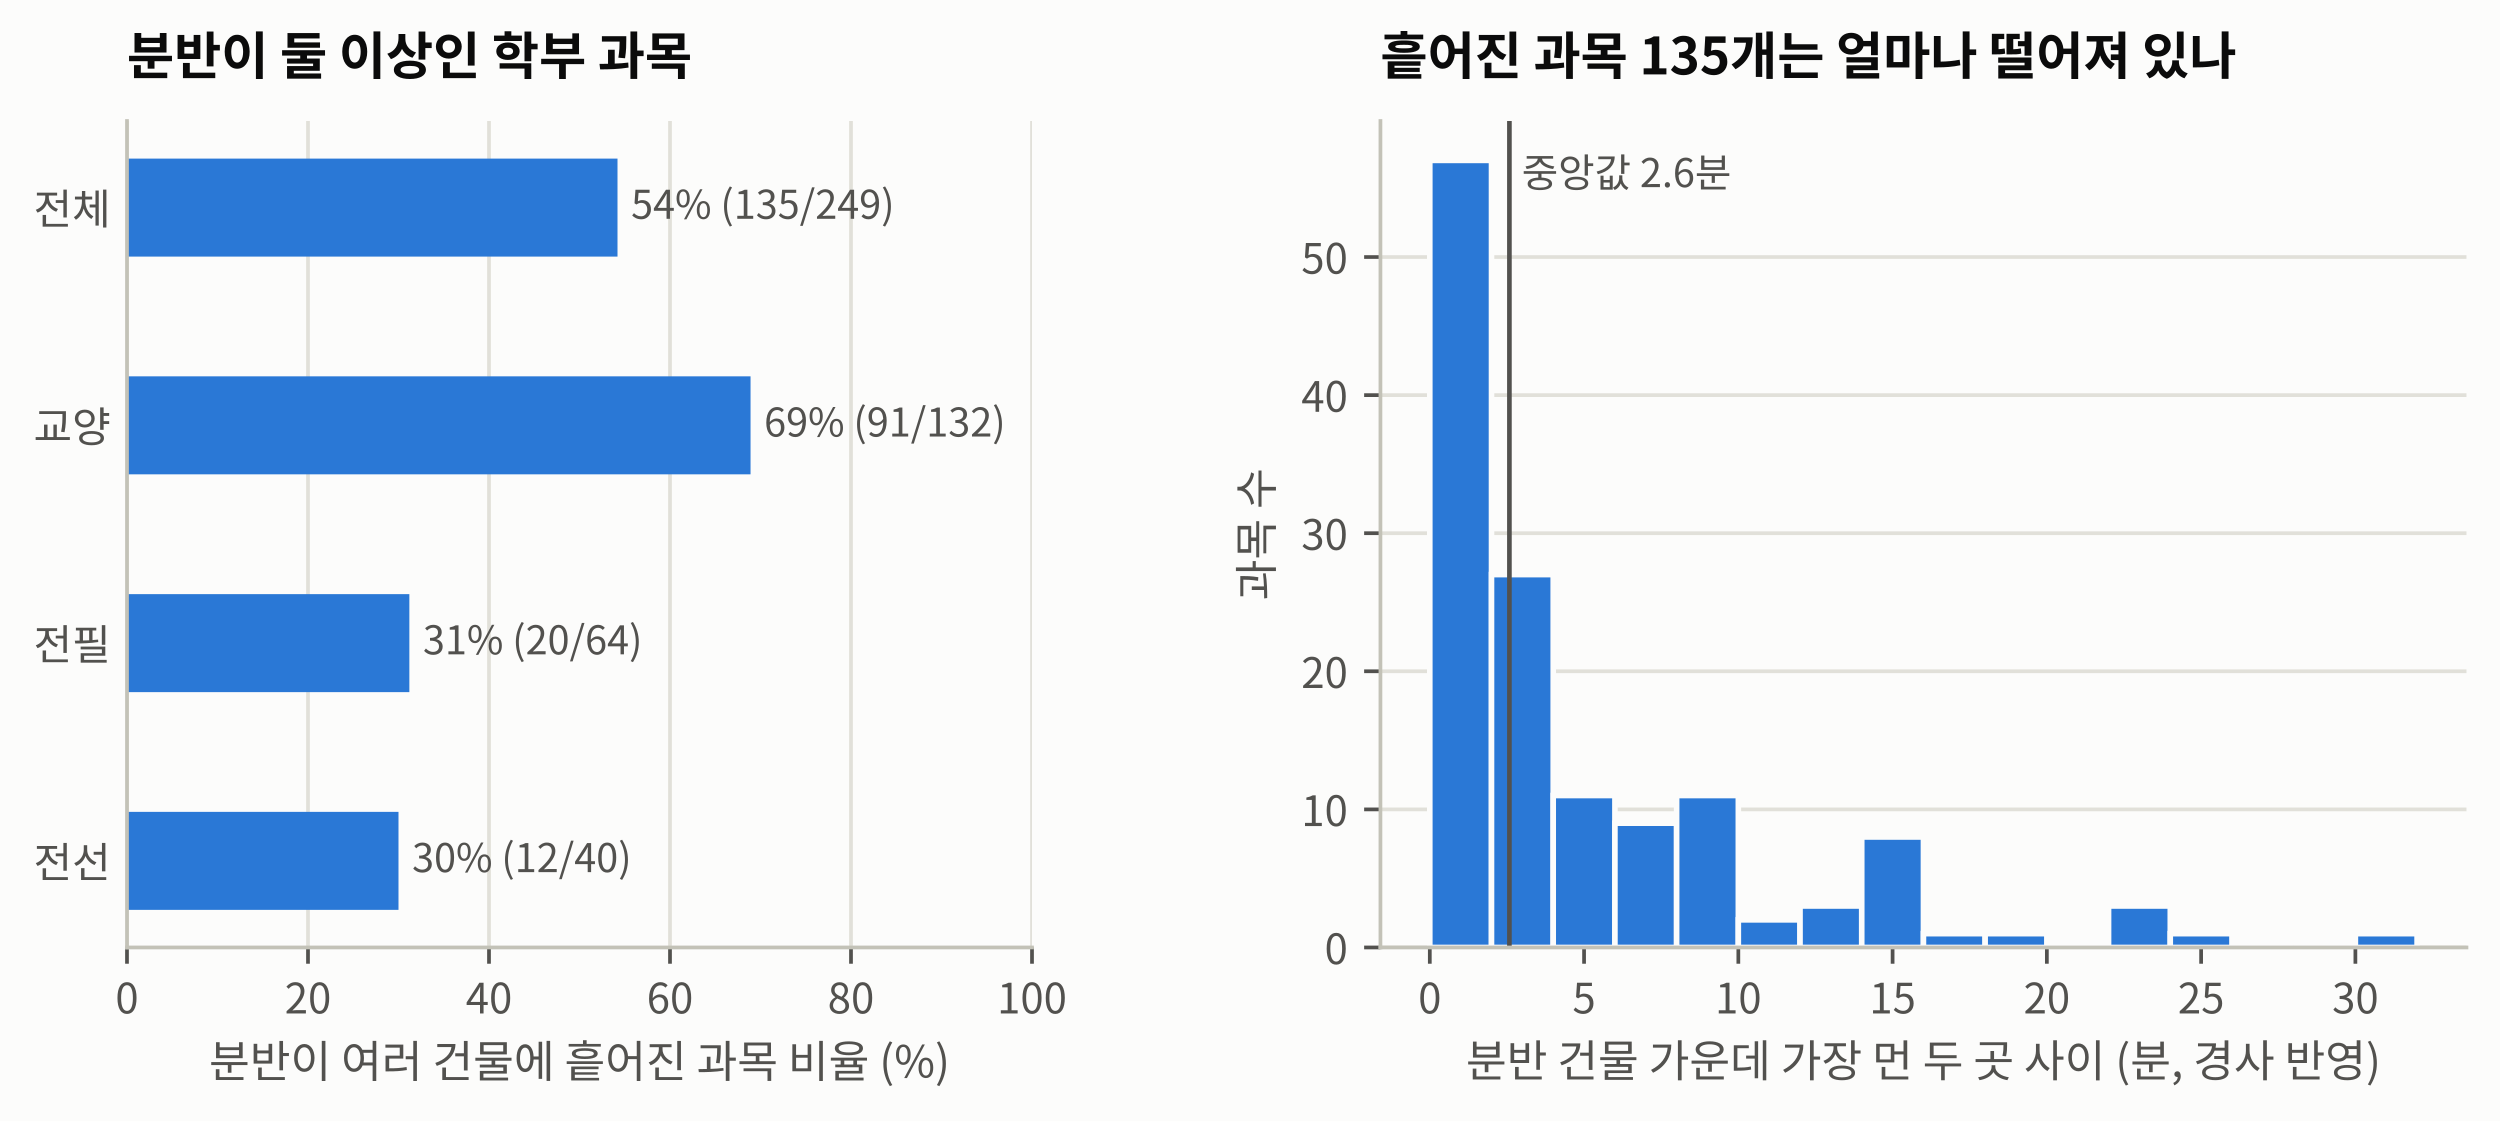
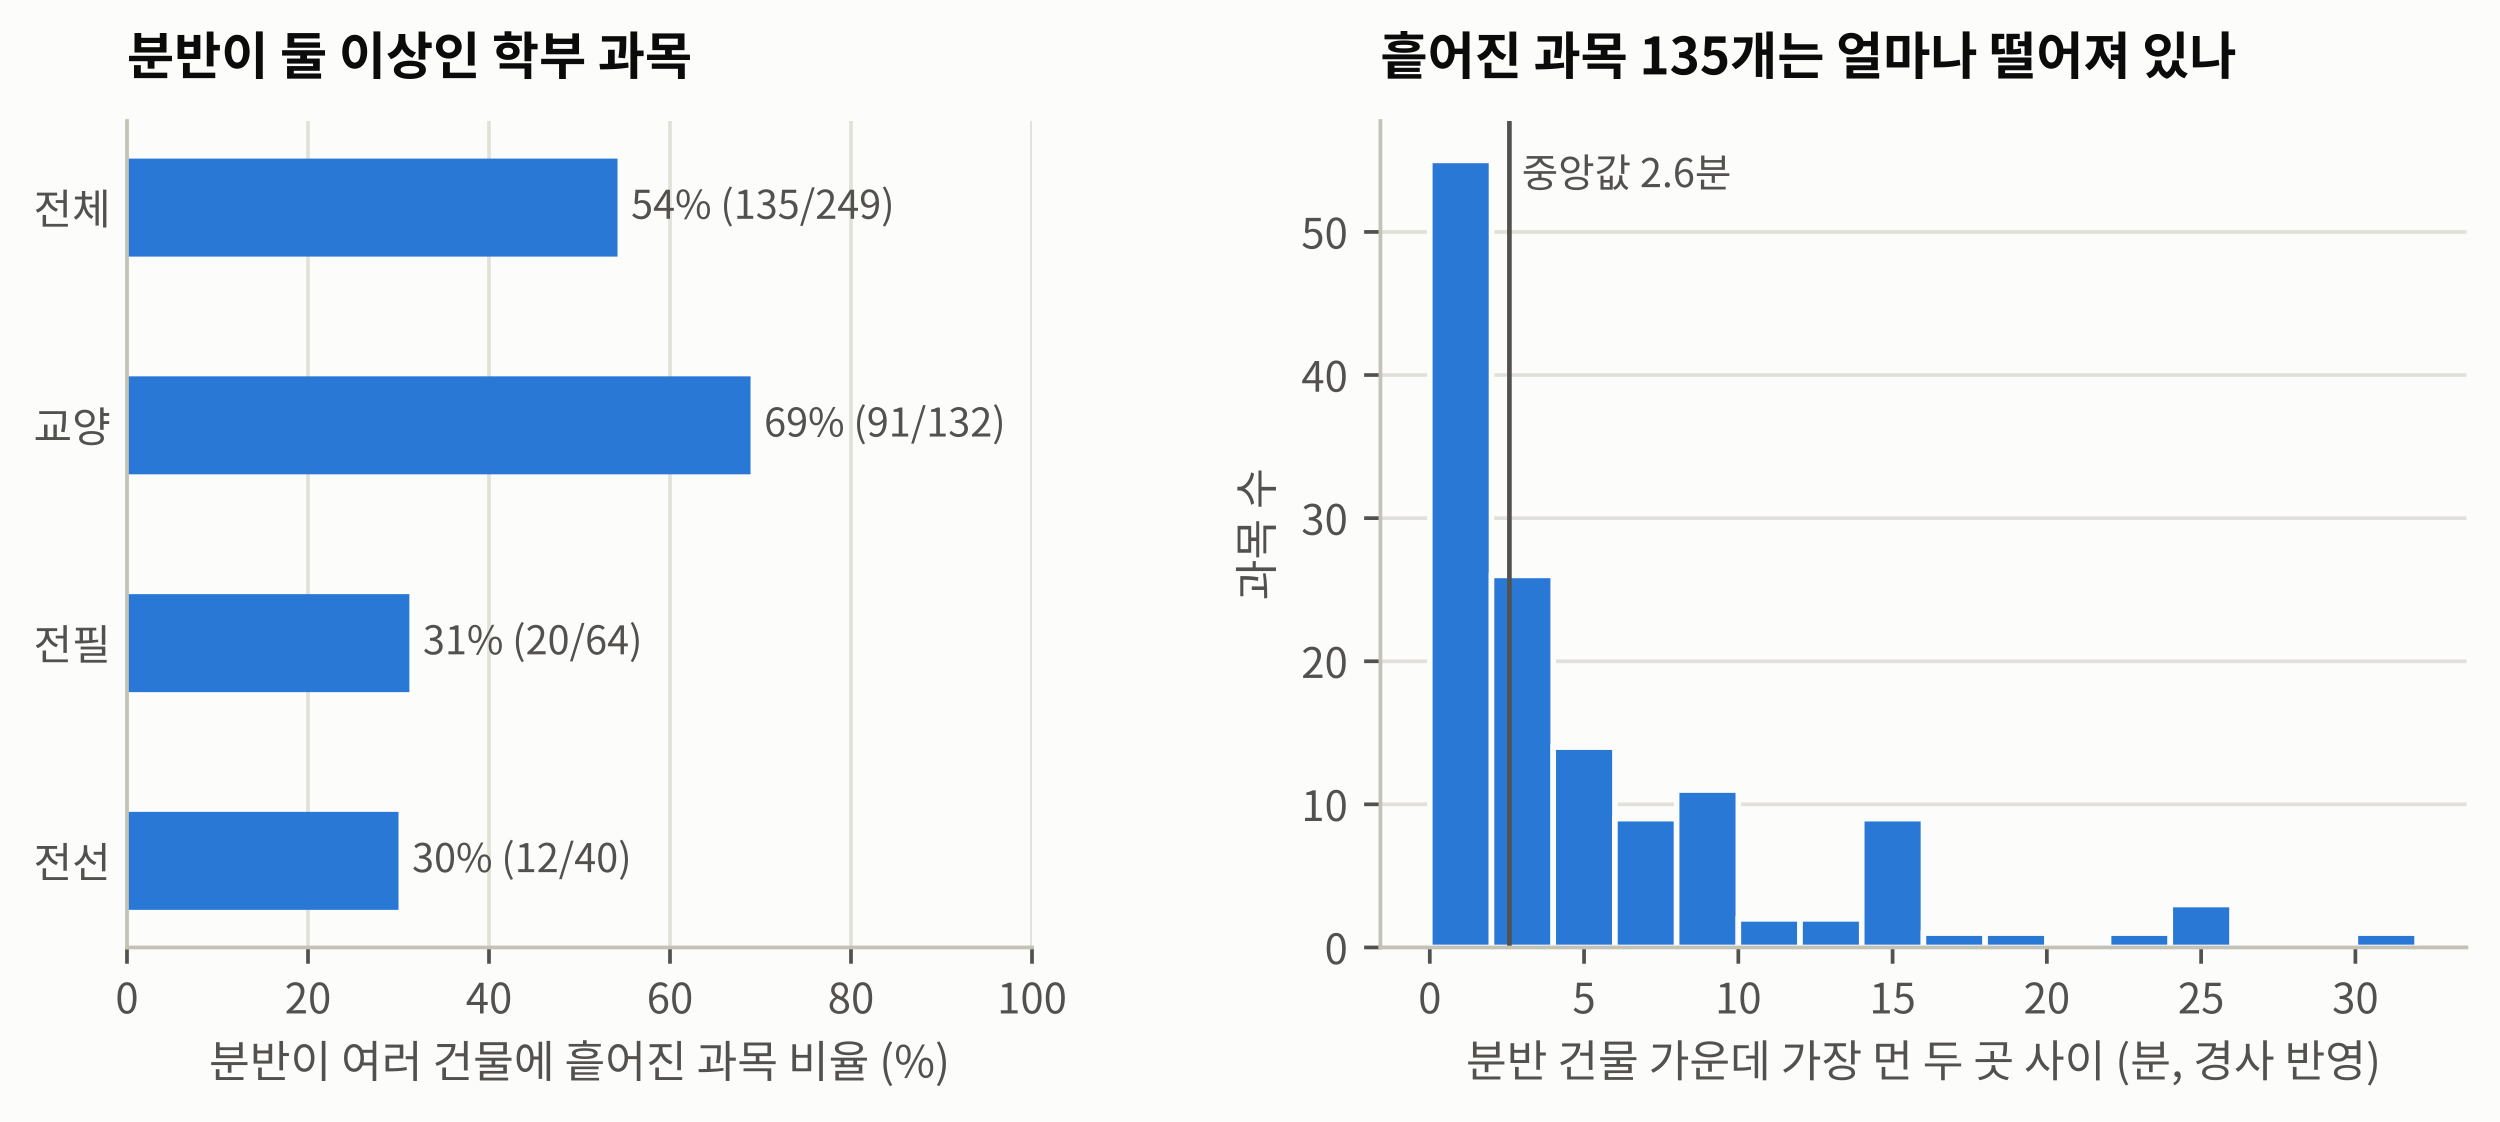
<svg xmlns="http://www.w3.org/2000/svg" xmlns:xlink="http://www.w3.org/1999/xlink" width="536.66pt" height="240.671pt" viewBox="0 0 536.66 240.671" version="1.1">
  <defs>
    <style type="text/css">*{stroke-linejoin: round; stroke-linecap: butt}</style>
  </defs>
  <g id="figure_1">
    <g id="patch_1">
      <path d="M 0 240.671  L 536.66 240.671  L 536.66 0  L 0 0  z " style="fill: #fcfcfb" />
    </g>
    <g id="axes_1">
      <g id="patch_2">
        <path d="M 27.26 203.386  L 221.535 203.386  L 221.535 25.978  L 27.26 25.978  z " style="fill: #fcfcfb" />
      </g>
      <g id="matplotlib.axis_1">
        <g id="xtick_1">
          <g id="line2d_1">
-             <path d="M 27.26 203.386  L 27.26 25.978  " clip-path="url(#pa8eef2de02)" style="fill: none; stroke: #e1e0d9; stroke-width: 0.8; stroke-linecap: square" />
+             <path d="M 27.26 203.386  L 27.26 25.978  " clip-path="url(#pe6a5f44317)" style="fill: none; stroke: #e1e0d9; stroke-width: 0.8; stroke-linecap: square" />
          </g>
          <g id="line2d_2">
            <defs>
-               <path id="me05a6a45b2" d="M 0 0  L 0 3.5  " style="stroke: #52514e; stroke-width: 0.8" />
+               <path id="m3aae8f04f5" d="M 0 0  L 0 3.5  " style="stroke: #52514e; stroke-width: 0.8" />
            </defs>
            <g>
-               <use xlink:href="#me05a6a45b2" x="27.26" y="203.386" style="fill: #52514e; stroke: #52514e; stroke-width: 0.8" />
+               <use xlink:href="#m3aae8f04f5" x="27.26" y="203.386" style="fill: #52514e; stroke: #52514e; stroke-width: 0.8" />
            </g>
          </g>
          <g id="text_1">
            <text style="font-size: 9px; font-family: 'Noto Sans CJK JP'; text-anchor: middle; fill: #52514e" x="27.26" y="217.549" transform="rotate(-0 27.26 217.5491)">0</text>
          </g>
        </g>
        <g id="xtick_2">
          <g id="line2d_3">
-             <path d="M 66.115 203.386  L 66.115 25.978  " clip-path="url(#pa8eef2de02)" style="fill: none; stroke: #e1e0d9; stroke-width: 0.8; stroke-linecap: square" />
+             <path d="M 66.115 203.386  L 66.115 25.978  " clip-path="url(#pe6a5f44317)" style="fill: none; stroke: #e1e0d9; stroke-width: 0.8; stroke-linecap: square" />
          </g>
          <g id="line2d_4">
            <g>
-               <use xlink:href="#me05a6a45b2" x="66.115" y="203.386" style="fill: #52514e; stroke: #52514e; stroke-width: 0.8" />
+               <use xlink:href="#m3aae8f04f5" x="66.115" y="203.386" style="fill: #52514e; stroke: #52514e; stroke-width: 0.8" />
            </g>
          </g>
          <g id="text_2">
            <text style="font-size: 9px; font-family: 'Noto Sans CJK JP'; text-anchor: middle; fill: #52514e" x="66.115" y="217.549" transform="rotate(-0 66.11493 217.5491)">20</text>
          </g>
        </g>
        <g id="xtick_3">
          <g id="line2d_5">
-             <path d="M 104.97 203.386  L 104.97 25.978  " clip-path="url(#pa8eef2de02)" style="fill: none; stroke: #e1e0d9; stroke-width: 0.8; stroke-linecap: square" />
+             <path d="M 104.97 203.386  L 104.97 25.978  " clip-path="url(#pe6a5f44317)" style="fill: none; stroke: #e1e0d9; stroke-width: 0.8; stroke-linecap: square" />
          </g>
          <g id="line2d_6">
            <g>
-               <use xlink:href="#me05a6a45b2" x="104.97" y="203.386" style="fill: #52514e; stroke: #52514e; stroke-width: 0.8" />
+               <use xlink:href="#m3aae8f04f5" x="104.97" y="203.386" style="fill: #52514e; stroke: #52514e; stroke-width: 0.8" />
            </g>
          </g>
          <g id="text_3">
            <text style="font-size: 9px; font-family: 'Noto Sans CJK JP'; text-anchor: middle; fill: #52514e" x="104.97" y="217.549" transform="rotate(-0 104.9699 217.5491)">40</text>
          </g>
        </g>
        <g id="xtick_4">
          <g id="line2d_7">
-             <path d="M 143.825 203.386  L 143.825 25.978  " clip-path="url(#pa8eef2de02)" style="fill: none; stroke: #e1e0d9; stroke-width: 0.8; stroke-linecap: square" />
+             <path d="M 143.825 203.386  L 143.825 25.978  " clip-path="url(#pe6a5f44317)" style="fill: none; stroke: #e1e0d9; stroke-width: 0.8; stroke-linecap: square" />
          </g>
          <g id="line2d_8">
            <g>
-               <use xlink:href="#me05a6a45b2" x="143.825" y="203.386" style="fill: #52514e; stroke: #52514e; stroke-width: 0.8" />
+               <use xlink:href="#m3aae8f04f5" x="143.825" y="203.386" style="fill: #52514e; stroke: #52514e; stroke-width: 0.8" />
            </g>
          </g>
          <g id="text_4">
            <text style="font-size: 9px; font-family: 'Noto Sans CJK JP'; text-anchor: middle; fill: #52514e" x="143.825" y="217.549" transform="rotate(-0 143.8248 217.5491)">60</text>
          </g>
        </g>
        <g id="xtick_5">
          <g id="line2d_9">
-             <path d="M 182.68 203.386  L 182.68 25.978  " clip-path="url(#pa8eef2de02)" style="fill: none; stroke: #e1e0d9; stroke-width: 0.8; stroke-linecap: square" />
+             <path d="M 182.68 203.386  L 182.68 25.978  " clip-path="url(#pe6a5f44317)" style="fill: none; stroke: #e1e0d9; stroke-width: 0.8; stroke-linecap: square" />
          </g>
          <g id="line2d_10">
            <g>
-               <use xlink:href="#me05a6a45b2" x="182.68" y="203.386" style="fill: #52514e; stroke: #52514e; stroke-width: 0.8" />
+               <use xlink:href="#m3aae8f04f5" x="182.68" y="203.386" style="fill: #52514e; stroke: #52514e; stroke-width: 0.8" />
            </g>
          </g>
          <g id="text_5">
            <text style="font-size: 9px; font-family: 'Noto Sans CJK JP'; text-anchor: middle; fill: #52514e" x="182.68" y="217.549" transform="rotate(-0 182.6797 217.5491)">80</text>
          </g>
        </g>
        <g id="xtick_6">
          <g id="line2d_11">
-             <path d="M 221.535 203.386  L 221.535 25.978  " clip-path="url(#pa8eef2de02)" style="fill: none; stroke: #e1e0d9; stroke-width: 0.8; stroke-linecap: square" />
+             <path d="M 221.535 203.386  L 221.535 25.978  " clip-path="url(#pe6a5f44317)" style="fill: none; stroke: #e1e0d9; stroke-width: 0.8; stroke-linecap: square" />
          </g>
          <g id="line2d_12">
            <g>
-               <use xlink:href="#me05a6a45b2" x="221.535" y="203.386" style="fill: #52514e; stroke: #52514e; stroke-width: 0.8" />
+               <use xlink:href="#m3aae8f04f5" x="221.535" y="203.386" style="fill: #52514e; stroke: #52514e; stroke-width: 0.8" />
            </g>
          </g>
          <g id="text_6">
            <text style="font-size: 9px; font-family: 'Noto Sans CJK JP'; text-anchor: middle; fill: #52514e" x="221.535" y="217.549" transform="rotate(-0 221.5347 217.5491)">100</text>
          </g>
        </g>
        <g id="text_7">
          <text style="font-size: 9.5px; font-family: 'Noto Sans CJK JP'; text-anchor: middle; fill: #52514e" x="124.397" y="231.295" transform="rotate(-0 124.3973 231.2953)">분반이 여러 건물에 흩어진 과목 비율 (%)</text>
        </g>
      </g>
      <g id="matplotlib.axis_2">
        <g id="ytick_1">
          <g id="line2d_13" />
          <g id="text_8">
            <text style="font-size: 9px; font-family: 'Noto Sans CJK JP'; text-anchor: end; fill: #52514e" x="23.76" y="188.385" transform="rotate(-0 23.76 188.3851)">전선</text>
          </g>
        </g>
        <g id="ytick_2">
          <g id="line2d_14" />
          <g id="text_9">
            <text style="font-size: 9px; font-family: 'Noto Sans CJK JP'; text-anchor: end; fill: #52514e" x="23.76" y="141.637" transform="rotate(-0 23.76 141.6373)">전필</text>
          </g>
        </g>
        <g id="ytick_3">
          <g id="line2d_15" />
          <g id="text_10">
            <text style="font-size: 9px; font-family: 'Noto Sans CJK JP'; text-anchor: end; fill: #52514e" x="23.76" y="94.889" transform="rotate(-0 23.76 94.88946)">교양</text>
          </g>
        </g>
        <g id="ytick_4">
          <g id="line2d_16" />
          <g id="text_11">
            <text style="font-size: 9px; font-family: 'Noto Sans CJK JP'; text-anchor: end; fill: #52514e" x="23.76" y="48.142" transform="rotate(-0 23.76 48.14164)">전체</text>
          </g>
        </g>
      </g>
      <g id="patch_3">
-         <path d="M 27.26 195.322  L 85.542 195.322  L 85.542 174.285  L 27.26 174.285  z " clip-path="url(#pa8eef2de02)" style="fill: #2a78d6" />
+         <path d="M 27.26 195.322  L 85.542 195.322  L 85.542 174.285  L 27.26 174.285  z " clip-path="url(#pe6a5f44317)" style="fill: #2a78d6" />
      </g>
      <g id="patch_4">
-         <path d="M 27.26 148.574  L 87.874 148.574  L 87.874 127.537  L 27.26 127.537  z " clip-path="url(#pa8eef2de02)" style="fill: #2a78d6" />
+         <path d="M 27.26 148.574  L 87.874 148.574  L 87.874 127.537  L 27.26 127.537  z " clip-path="url(#pe6a5f44317)" style="fill: #2a78d6" />
      </g>
      <g id="patch_5">
-         <path d="M 27.26 101.826  L 161.115 101.826  L 161.115 80.789  L 27.26 80.789  z " clip-path="url(#pa8eef2de02)" style="fill: #2a78d6" />
+         <path d="M 27.26 101.826  L 161.115 101.826  L 161.115 80.789  L 27.26 80.789  z " clip-path="url(#pe6a5f44317)" style="fill: #2a78d6" />
      </g>
      <g id="patch_6">
-         <path d="M 27.26 55.078  L 132.557 55.078  L 132.557 34.042  L 27.26 34.042  z " clip-path="url(#pa8eef2de02)" style="fill: #2a78d6" />
+         <path d="M 27.26 55.078  L 132.557 55.078  L 132.557 34.042  L 27.26 34.042  z " clip-path="url(#pe6a5f44317)" style="fill: #2a78d6" />
      </g>
      <g id="patch_7">
        <path d="M 27.26 203.386  L 27.26 25.978  " style="fill: none; stroke: #c3c2b7; stroke-width: 0.8; stroke-linejoin: miter; stroke-linecap: square" />
      </g>
      <g id="patch_8">
        <path d="M 27.26 203.386  L 221.535 203.386  " style="fill: none; stroke: #c3c2b7; stroke-width: 0.8; stroke-linejoin: miter; stroke-linecap: square" />
      </g>
      <g id="text_12">
        <text style="font-size: 8.5px; font-family: 'Noto Sans CJK JP'; text-anchor: start; fill: #52514e" x="88.457" y="187.213" transform="rotate(-0 88.45652 187.2126)">30%  (12/40)</text>
      </g>
      <g id="text_13">
        <text style="font-size: 8.5px; font-family: 'Noto Sans CJK JP'; text-anchor: start; fill: #52514e" x="90.788" y="140.465" transform="rotate(-0 90.78781 140.4648)">31%  (20/64)</text>
      </g>
      <g id="text_14">
        <text style="font-size: 8.5px; font-family: 'Noto Sans CJK JP'; text-anchor: start; fill: #52514e" x="164.029" y="93.717" transform="rotate(-0 164.0294 93.71696)">69%  (91/132)</text>
      </g>
      <g id="text_15">
        <text style="font-size: 8.5px; font-family: 'Noto Sans CJK JP'; text-anchor: start; fill: #52514e" x="135.471" y="46.969" transform="rotate(-0 135.471 46.96914)">54%  (135/249)</text>
      </g>
      <g id="text_16">
        <text style="font-weight: 700; font-size: 11px; font-family: 'Noto Sans CJK JP'; text-anchor: start; fill: #0b0b0b" x="27.26" y="15.978" transform="rotate(-0 27.26 15.97766)">분반이 둘 이상인 학부 과목</text>
      </g>
    </g>
    <g id="axes_2">
      <g id="patch_9">
        <path d="M 296.33 203.386  L 529.46 203.386  L 529.46 25.978  L 296.33 25.978  z " style="fill: #fcfcfb" />
      </g>
      <g id="matplotlib.axis_3">
        <g id="xtick_7">
          <g id="line2d_17">
            <g>
-               <use xlink:href="#me05a6a45b2" x="306.927" y="203.386" style="fill: #52514e; stroke: #52514e; stroke-width: 0.8" />
+               <use xlink:href="#m3aae8f04f5" x="306.927" y="203.386" style="fill: #52514e; stroke: #52514e; stroke-width: 0.8" />
            </g>
          </g>
          <g id="text_17">
            <text style="font-size: 9px; font-family: 'Noto Sans CJK JP'; text-anchor: middle; fill: #52514e" x="306.927" y="217.549" transform="rotate(-0 306.9272 217.5491)">0</text>
          </g>
        </g>
        <g id="xtick_8">
          <g id="line2d_18">
            <g>
-               <use xlink:href="#me05a6a45b2" x="340.042" y="203.386" style="fill: #52514e; stroke: #52514e; stroke-width: 0.8" />
+               <use xlink:href="#m3aae8f04f5" x="340.042" y="203.386" style="fill: #52514e; stroke: #52514e; stroke-width: 0.8" />
            </g>
          </g>
          <g id="text_18">
            <text style="font-size: 9px; font-family: 'Noto Sans CJK JP'; text-anchor: middle; fill: #52514e" x="340.042" y="217.549" transform="rotate(-0 340.0422 217.5491)">5</text>
          </g>
        </g>
        <g id="xtick_9">
          <g id="line2d_19">
            <g>
-               <use xlink:href="#me05a6a45b2" x="373.157" y="203.386" style="fill: #52514e; stroke: #52514e; stroke-width: 0.8" />
+               <use xlink:href="#m3aae8f04f5" x="373.157" y="203.386" style="fill: #52514e; stroke: #52514e; stroke-width: 0.8" />
            </g>
          </g>
          <g id="text_19">
            <text style="font-size: 9px; font-family: 'Noto Sans CJK JP'; text-anchor: middle; fill: #52514e" x="373.157" y="217.549" transform="rotate(-0 373.1572 217.5491)">10</text>
          </g>
        </g>
        <g id="xtick_10">
          <g id="line2d_20">
            <g>
-               <use xlink:href="#me05a6a45b2" x="406.272" y="203.386" style="fill: #52514e; stroke: #52514e; stroke-width: 0.8" />
+               <use xlink:href="#m3aae8f04f5" x="406.272" y="203.386" style="fill: #52514e; stroke: #52514e; stroke-width: 0.8" />
            </g>
          </g>
          <g id="text_20">
            <text style="font-size: 9px; font-family: 'Noto Sans CJK JP'; text-anchor: middle; fill: #52514e" x="406.272" y="217.549" transform="rotate(-0 406.2722 217.5491)">15</text>
          </g>
        </g>
        <g id="xtick_11">
          <g id="line2d_21">
            <g>
-               <use xlink:href="#me05a6a45b2" x="439.387" y="203.386" style="fill: #52514e; stroke: #52514e; stroke-width: 0.8" />
+               <use xlink:href="#m3aae8f04f5" x="439.387" y="203.386" style="fill: #52514e; stroke: #52514e; stroke-width: 0.8" />
            </g>
          </g>
          <g id="text_21">
            <text style="font-size: 9px; font-family: 'Noto Sans CJK JP'; text-anchor: middle; fill: #52514e" x="439.387" y="217.549" transform="rotate(-0 439.3872 217.5491)">20</text>
          </g>
        </g>
        <g id="xtick_12">
          <g id="line2d_22">
            <g>
-               <use xlink:href="#me05a6a45b2" x="472.502" y="203.386" style="fill: #52514e; stroke: #52514e; stroke-width: 0.8" />
+               <use xlink:href="#m3aae8f04f5" x="472.502" y="203.386" style="fill: #52514e; stroke: #52514e; stroke-width: 0.8" />
            </g>
          </g>
          <g id="text_22">
            <text style="font-size: 9px; font-family: 'Noto Sans CJK JP'; text-anchor: middle; fill: #52514e" x="472.502" y="217.549" transform="rotate(-0 472.5022 217.5491)">25</text>
          </g>
        </g>
        <g id="xtick_13">
          <g id="line2d_23">
            <g>
-               <use xlink:href="#me05a6a45b2" x="505.617" y="203.386" style="fill: #52514e; stroke: #52514e; stroke-width: 0.8" />
+               <use xlink:href="#m3aae8f04f5" x="505.617" y="203.386" style="fill: #52514e; stroke: #52514e; stroke-width: 0.8" />
            </g>
          </g>
          <g id="text_23">
            <text style="font-size: 9px; font-family: 'Noto Sans CJK JP'; text-anchor: middle; fill: #52514e" x="505.617" y="217.549" transform="rotate(-0 505.6172 217.5491)">30</text>
          </g>
        </g>
        <g id="text_24">
          <text style="font-size: 9.5px; font-family: 'Noto Sans CJK JP'; text-anchor: middle; fill: #52514e" x="412.895" y="231.172" transform="rotate(-0 412.8952 231.1721)">분반 건물 가운데 가장 먼 두 곳 사이 (분, 경사 반영)</text>
        </g>
      </g>
      <g id="matplotlib.axis_4">
        <g id="ytick_5">
          <g id="line2d_24">
-             <path d="M 296.33 203.386  L 529.46 203.386  " clip-path="url(#p236036f34f)" style="fill: none; stroke: #e1e0d9; stroke-width: 0.8; stroke-linecap: square" />
+             <path d="M 296.33 203.386  L 529.46 203.386  " clip-path="url(#pcac167185f)" style="fill: none; stroke: #e1e0d9; stroke-width: 0.8; stroke-linecap: square" />
          </g>
          <g id="line2d_25">
            <defs>
-               <path id="m8d692e9228" d="M 0 0  L -3.5 0  " style="stroke: #52514e; stroke-width: 0.8" />
+               <path id="ma37519e9a1" d="M 0 0  L -3.5 0  " style="stroke: #52514e; stroke-width: 0.8" />
            </defs>
            <g>
-               <use xlink:href="#m8d692e9228" x="296.33" y="203.386" style="fill: #52514e; stroke: #52514e; stroke-width: 0.8" />
+               <use xlink:href="#ma37519e9a1" x="296.33" y="203.386" style="fill: #52514e; stroke: #52514e; stroke-width: 0.8" />
            </g>
          </g>
          <g id="text_25">
            <text style="font-size: 9px; font-family: 'Noto Sans CJK JP'; text-anchor: end; fill: #52514e" x="289.33" y="206.967" transform="rotate(-0 289.3304 206.9674)">0</text>
          </g>
        </g>
        <g id="ytick_6">
          <g id="line2d_26">
-             <path d="M 296.33 173.744  L 529.46 173.744  " clip-path="url(#p236036f34f)" style="fill: none; stroke: #e1e0d9; stroke-width: 0.8; stroke-linecap: square" />
+             <path d="M 296.33 172.666  L 529.46 172.666  " clip-path="url(#pcac167185f)" style="fill: none; stroke: #e1e0d9; stroke-width: 0.8; stroke-linecap: square" />
          </g>
          <g id="line2d_27">
            <g>
-               <use xlink:href="#m8d692e9228" x="296.33" y="173.744" style="fill: #52514e; stroke: #52514e; stroke-width: 0.8" />
+               <use xlink:href="#ma37519e9a1" x="296.33" y="172.666" style="fill: #52514e; stroke: #52514e; stroke-width: 0.8" />
            </g>
          </g>
          <g id="text_26">
-             <text style="font-size: 9px; font-family: 'Noto Sans CJK JP'; text-anchor: end; fill: #52514e" x="289.33" y="177.325" transform="rotate(-0 289.3304 177.3253)">10</text>
+             <text style="font-size: 9px; font-family: 'Noto Sans CJK JP'; text-anchor: end; fill: #52514e" x="289.33" y="176.247" transform="rotate(-0 289.3304 176.2474)">10</text>
          </g>
        </g>
        <g id="ytick_7">
          <g id="line2d_28">
-             <path d="M 296.33 144.101  L 529.46 144.101  " clip-path="url(#p236036f34f)" style="fill: none; stroke: #e1e0d9; stroke-width: 0.8; stroke-linecap: square" />
+             <path d="M 296.33 141.946  L 529.46 141.946  " clip-path="url(#pcac167185f)" style="fill: none; stroke: #e1e0d9; stroke-width: 0.8; stroke-linecap: square" />
          </g>
          <g id="line2d_29">
            <g>
-               <use xlink:href="#m8d692e9228" x="296.33" y="144.101" style="fill: #52514e; stroke: #52514e; stroke-width: 0.8" />
+               <use xlink:href="#ma37519e9a1" x="296.33" y="141.946" style="fill: #52514e; stroke: #52514e; stroke-width: 0.8" />
            </g>
          </g>
          <g id="text_27">
-             <text style="font-size: 9px; font-family: 'Noto Sans CJK JP'; text-anchor: end; fill: #52514e" x="289.33" y="147.683" transform="rotate(-0 289.3304 147.6832)">20</text>
+             <text style="font-size: 9px; font-family: 'Noto Sans CJK JP'; text-anchor: end; fill: #52514e" x="289.33" y="145.527" transform="rotate(-0 289.3304 145.5274)">20</text>
          </g>
        </g>
        <g id="ytick_8">
          <g id="line2d_30">
-             <path d="M 296.33 114.459  L 529.46 114.459  " clip-path="url(#p236036f34f)" style="fill: none; stroke: #e1e0d9; stroke-width: 0.8; stroke-linecap: square" />
+             <path d="M 296.33 111.226  L 529.46 111.226  " clip-path="url(#pcac167185f)" style="fill: none; stroke: #e1e0d9; stroke-width: 0.8; stroke-linecap: square" />
          </g>
          <g id="line2d_31">
            <g>
-               <use xlink:href="#m8d692e9228" x="296.33" y="114.459" style="fill: #52514e; stroke: #52514e; stroke-width: 0.8" />
+               <use xlink:href="#ma37519e9a1" x="296.33" y="111.226" style="fill: #52514e; stroke: #52514e; stroke-width: 0.8" />
            </g>
          </g>
          <g id="text_28">
-             <text style="font-size: 9px; font-family: 'Noto Sans CJK JP'; text-anchor: end; fill: #52514e" x="289.33" y="118.041" transform="rotate(-0 289.3304 118.0411)">30</text>
+             <text style="font-size: 9px; font-family: 'Noto Sans CJK JP'; text-anchor: end; fill: #52514e" x="289.33" y="114.807" transform="rotate(-0 289.3304 114.8074)">30</text>
          </g>
        </g>
        <g id="ytick_9">
          <g id="line2d_32">
-             <path d="M 296.33 84.817  L 529.46 84.817  " clip-path="url(#p236036f34f)" style="fill: none; stroke: #e1e0d9; stroke-width: 0.8; stroke-linecap: square" />
+             <path d="M 296.33 80.506  L 529.46 80.506  " clip-path="url(#pcac167185f)" style="fill: none; stroke: #e1e0d9; stroke-width: 0.8; stroke-linecap: square" />
          </g>
          <g id="line2d_33">
            <g>
-               <use xlink:href="#m8d692e9228" x="296.33" y="84.817" style="fill: #52514e; stroke: #52514e; stroke-width: 0.8" />
+               <use xlink:href="#ma37519e9a1" x="296.33" y="80.506" style="fill: #52514e; stroke: #52514e; stroke-width: 0.8" />
            </g>
          </g>
          <g id="text_29">
-             <text style="font-size: 9px; font-family: 'Noto Sans CJK JP'; text-anchor: end; fill: #52514e" x="289.33" y="88.399" transform="rotate(-0 289.3304 88.39895)">40</text>
+             <text style="font-size: 9px; font-family: 'Noto Sans CJK JP'; text-anchor: end; fill: #52514e" x="289.33" y="84.087" transform="rotate(-0 289.3304 84.08737)">40</text>
          </g>
        </g>
        <g id="ytick_10">
          <g id="line2d_34">
-             <path d="M 296.33 55.175  L 529.46 55.175  " clip-path="url(#p236036f34f)" style="fill: none; stroke: #e1e0d9; stroke-width: 0.8; stroke-linecap: square" />
+             <path d="M 296.33 49.786  L 529.46 49.786  " clip-path="url(#pcac167185f)" style="fill: none; stroke: #e1e0d9; stroke-width: 0.8; stroke-linecap: square" />
          </g>
          <g id="line2d_35">
            <g>
-               <use xlink:href="#m8d692e9228" x="296.33" y="55.175" style="fill: #52514e; stroke: #52514e; stroke-width: 0.8" />
+               <use xlink:href="#ma37519e9a1" x="296.33" y="49.786" style="fill: #52514e; stroke: #52514e; stroke-width: 0.8" />
            </g>
          </g>
          <g id="text_30">
-             <text style="font-size: 9px; font-family: 'Noto Sans CJK JP'; text-anchor: end; fill: #52514e" x="289.33" y="58.757" transform="rotate(-0 289.3304 58.75685)">50</text>
+             <text style="font-size: 9px; font-family: 'Noto Sans CJK JP'; text-anchor: end; fill: #52514e" x="289.33" y="53.367" transform="rotate(-0 289.3304 53.36738)">50</text>
          </g>
        </g>
        <g id="text_31">
          <text style="font-size: 9.5px; font-family: 'Noto Sans CJK JP'; text-anchor: middle; fill: #52514e" x="273.164" y="114.682" transform="rotate(-90 273.1643 114.6817)">과목 수</text>
        </g>
      </g>
      <g id="patch_10">
-         <path d="M 306.927 203.386  L 320.173 203.386  L 320.173 34.426  L 306.927 34.426  z " clip-path="url(#p236036f34f)" style="fill: #2a78d6; stroke: #fcfcfb; stroke-width: 1.2; stroke-linejoin: miter" />
+         <path d="M 306.927 203.386  L 320.173 203.386  L 320.173 34.426  L 306.927 34.426  z " clip-path="url(#pcac167185f)" style="fill: #2a78d6; stroke: #fcfcfb; stroke-width: 1.2; stroke-linejoin: miter" />
      </g>
      <g id="patch_11">
-         <path d="M 320.173 203.386  L 333.419 203.386  L 333.419 123.352  L 320.173 123.352  z " clip-path="url(#p236036f34f)" style="fill: #2a78d6; stroke: #fcfcfb; stroke-width: 1.2; stroke-linejoin: miter" />
+         <path d="M 320.173 203.386  L 333.419 203.386  L 333.419 123.514  L 320.173 123.514  z " clip-path="url(#pcac167185f)" style="fill: #2a78d6; stroke: #fcfcfb; stroke-width: 1.2; stroke-linejoin: miter" />
      </g>
      <g id="patch_12">
-         <path d="M 333.419 203.386  L 346.665 203.386  L 346.665 170.779  L 333.419 170.779  z " clip-path="url(#p236036f34f)" style="fill: #2a78d6; stroke: #fcfcfb; stroke-width: 1.2; stroke-linejoin: miter" />
+         <path d="M 333.419 203.386  L 346.665 203.386  L 346.665 160.378  L 333.419 160.378  z " clip-path="url(#pcac167185f)" style="fill: #2a78d6; stroke: #fcfcfb; stroke-width: 1.2; stroke-linejoin: miter" />
      </g>
      <g id="patch_13">
-         <path d="M 346.665 203.386  L 359.911 203.386  L 359.911 176.708  L 346.665 176.708  z " clip-path="url(#p236036f34f)" style="fill: #2a78d6; stroke: #fcfcfb; stroke-width: 1.2; stroke-linejoin: miter" />
+         <path d="M 346.665 203.386  L 359.911 203.386  L 359.911 175.738  L 346.665 175.738  z " clip-path="url(#pcac167185f)" style="fill: #2a78d6; stroke: #fcfcfb; stroke-width: 1.2; stroke-linejoin: miter" />
      </g>
      <g id="patch_14">
-         <path d="M 359.911 203.386  L 373.157 203.386  L 373.157 170.779  L 359.911 170.779  z " clip-path="url(#p236036f34f)" style="fill: #2a78d6; stroke: #fcfcfb; stroke-width: 1.2; stroke-linejoin: miter" />
+         <path d="M 359.911 203.386  L 373.157 203.386  L 373.157 169.594  L 359.911 169.594  z " clip-path="url(#pcac167185f)" style="fill: #2a78d6; stroke: #fcfcfb; stroke-width: 1.2; stroke-linejoin: miter" />
      </g>
      <g id="patch_15">
-         <path d="M 373.157 203.386  L 386.403 203.386  L 386.403 197.457  L 373.157 197.457  z " clip-path="url(#p236036f34f)" style="fill: #2a78d6; stroke: #fcfcfb; stroke-width: 1.2; stroke-linejoin: miter" />
+         <path d="M 373.157 203.386  L 386.403 203.386  L 386.403 197.242  L 373.157 197.242  z " clip-path="url(#pcac167185f)" style="fill: #2a78d6; stroke: #fcfcfb; stroke-width: 1.2; stroke-linejoin: miter" />
      </g>
      <g id="patch_16">
-         <path d="M 386.403 203.386  L 399.649 203.386  L 399.649 194.493  L 386.403 194.493  z " clip-path="url(#p236036f34f)" style="fill: #2a78d6; stroke: #fcfcfb; stroke-width: 1.2; stroke-linejoin: miter" />
+         <path d="M 386.403 203.386  L 399.649 203.386  L 399.649 197.242  L 386.403 197.242  z " clip-path="url(#pcac167185f)" style="fill: #2a78d6; stroke: #fcfcfb; stroke-width: 1.2; stroke-linejoin: miter" />
      </g>
      <g id="patch_17">
-         <path d="M 399.649 203.386  L 412.895 203.386  L 412.895 179.672  L 399.649 179.672  z " clip-path="url(#p236036f34f)" style="fill: #2a78d6; stroke: #fcfcfb; stroke-width: 1.2; stroke-linejoin: miter" />
+         <path d="M 399.649 203.386  L 412.895 203.386  L 412.895 175.738  L 399.649 175.738  z " clip-path="url(#pcac167185f)" style="fill: #2a78d6; stroke: #fcfcfb; stroke-width: 1.2; stroke-linejoin: miter" />
      </g>
      <g id="patch_18">
-         <path d="M 412.895 203.386  L 426.141 203.386  L 426.141 200.421  L 412.895 200.421  z " clip-path="url(#p236036f34f)" style="fill: #2a78d6; stroke: #fcfcfb; stroke-width: 1.2; stroke-linejoin: miter" />
+         <path d="M 412.895 203.386  L 426.141 203.386  L 426.141 200.314  L 412.895 200.314  z " clip-path="url(#pcac167185f)" style="fill: #2a78d6; stroke: #fcfcfb; stroke-width: 1.2; stroke-linejoin: miter" />
      </g>
      <g id="patch_19">
-         <path d="M 426.141 203.386  L 439.387 203.386  L 439.387 200.421  L 426.141 200.421  z " clip-path="url(#p236036f34f)" style="fill: #2a78d6; stroke: #fcfcfb; stroke-width: 1.2; stroke-linejoin: miter" />
+         <path d="M 426.141 203.386  L 439.387 203.386  L 439.387 200.314  L 426.141 200.314  z " clip-path="url(#pcac167185f)" style="fill: #2a78d6; stroke: #fcfcfb; stroke-width: 1.2; stroke-linejoin: miter" />
      </g>
      <g id="patch_20">
-         <path d="M 439.387 203.386  L 452.633 203.386  L 452.633 203.386  L 439.387 203.386  z " clip-path="url(#p236036f34f)" style="fill: #2a78d6; stroke: #fcfcfb; stroke-width: 1.2; stroke-linejoin: miter" />
+         <path d="M 439.387 203.386  L 452.633 203.386  L 452.633 203.386  L 439.387 203.386  z " clip-path="url(#pcac167185f)" style="fill: #2a78d6; stroke: #fcfcfb; stroke-width: 1.2; stroke-linejoin: miter" />
      </g>
      <g id="patch_21">
-         <path d="M 452.633 203.386  L 465.879 203.386  L 465.879 194.493  L 452.633 194.493  z " clip-path="url(#p236036f34f)" style="fill: #2a78d6; stroke: #fcfcfb; stroke-width: 1.2; stroke-linejoin: miter" />
+         <path d="M 452.633 203.386  L 465.879 203.386  L 465.879 200.314  L 452.633 200.314  z " clip-path="url(#pcac167185f)" style="fill: #2a78d6; stroke: #fcfcfb; stroke-width: 1.2; stroke-linejoin: miter" />
      </g>
      <g id="patch_22">
-         <path d="M 465.879 203.386  L 479.125 203.386  L 479.125 200.421  L 465.879 200.421  z " clip-path="url(#p236036f34f)" style="fill: #2a78d6; stroke: #fcfcfb; stroke-width: 1.2; stroke-linejoin: miter" />
+         <path d="M 465.879 203.386  L 479.125 203.386  L 479.125 194.17  L 465.879 194.17  z " clip-path="url(#pcac167185f)" style="fill: #2a78d6; stroke: #fcfcfb; stroke-width: 1.2; stroke-linejoin: miter" />
      </g>
      <g id="patch_23">
-         <path d="M 479.125 203.386  L 492.371 203.386  L 492.371 203.386  L 479.125 203.386  z " clip-path="url(#p236036f34f)" style="fill: #2a78d6; stroke: #fcfcfb; stroke-width: 1.2; stroke-linejoin: miter" />
+         <path d="M 479.125 203.386  L 492.371 203.386  L 492.371 203.386  L 479.125 203.386  z " clip-path="url(#pcac167185f)" style="fill: #2a78d6; stroke: #fcfcfb; stroke-width: 1.2; stroke-linejoin: miter" />
      </g>
      <g id="patch_24">
-         <path d="M 492.371 203.386  L 505.617 203.386  L 505.617 203.386  L 492.371 203.386  z " clip-path="url(#p236036f34f)" style="fill: #2a78d6; stroke: #fcfcfb; stroke-width: 1.2; stroke-linejoin: miter" />
+         <path d="M 492.371 203.386  L 505.617 203.386  L 505.617 203.386  L 492.371 203.386  z " clip-path="url(#pcac167185f)" style="fill: #2a78d6; stroke: #fcfcfb; stroke-width: 1.2; stroke-linejoin: miter" />
      </g>
      <g id="patch_25">
-         <path d="M 505.617 203.386  L 518.863 203.386  L 518.863 200.421  L 505.617 200.421  z " clip-path="url(#p236036f34f)" style="fill: #2a78d6; stroke: #fcfcfb; stroke-width: 1.2; stroke-linejoin: miter" />
+         <path d="M 505.617 203.386  L 518.863 203.386  L 518.863 200.314  L 505.617 200.314  z " clip-path="url(#pcac167185f)" style="fill: #2a78d6; stroke: #fcfcfb; stroke-width: 1.2; stroke-linejoin: miter" />
      </g>
      <g id="line2d_36">
-         <path d="M 324.015 203.386  L 324.015 25.978  " clip-path="url(#p236036f34f)" style="fill: none; stroke: #52514e; stroke-linecap: square" />
+         <path d="M 324.015 203.386  L 324.015 25.978  " clip-path="url(#pcac167185f)" style="fill: none; stroke: #52514e; stroke-linecap: square" />
      </g>
      <g id="patch_26">
        <path d="M 296.33 203.386  L 296.33 25.978  " style="fill: none; stroke: #c3c2b7; stroke-width: 0.8; stroke-linejoin: miter; stroke-linecap: square" />
      </g>
      <g id="patch_27">
        <path d="M 296.33 203.386  L 529.46 203.386  " style="fill: none; stroke: #c3c2b7; stroke-width: 0.8; stroke-linejoin: miter; stroke-linecap: square" />
      </g>
      <g id="text_32">
        <text style="font-size: 8.5px; font-family: 'Noto Sans CJK JP'; text-anchor: start; fill: #52514e" x="326.664" y="40.17" transform="rotate(-0 326.6637 40.1703)">중앙값 2.6분</text>
      </g>
      <g id="text_33">
        <text style="font-weight: 700; font-size: 11px; font-family: 'Noto Sans CJK JP'; text-anchor: start; fill: #0b0b0b" x="296.33" y="15.978" transform="rotate(-0 296.3304 15.97766)">흩어진 과목 135개는 얼마나 떨어져 있나</text>
      </g>
    </g>
  </g>
  <defs>
-     <clipPath id="pa8eef2de02">
+     <clipPath id="pe6a5f44317">
      <rect x="27.26" y="25.978" width="194.275" height="177.408" />
    </clipPath>
-     <clipPath id="p236036f34f">
+     <clipPath id="pcac167185f">
      <rect x="296.33" y="25.978" width="233.13" height="177.408" />
    </clipPath>
  </defs>
</svg>
